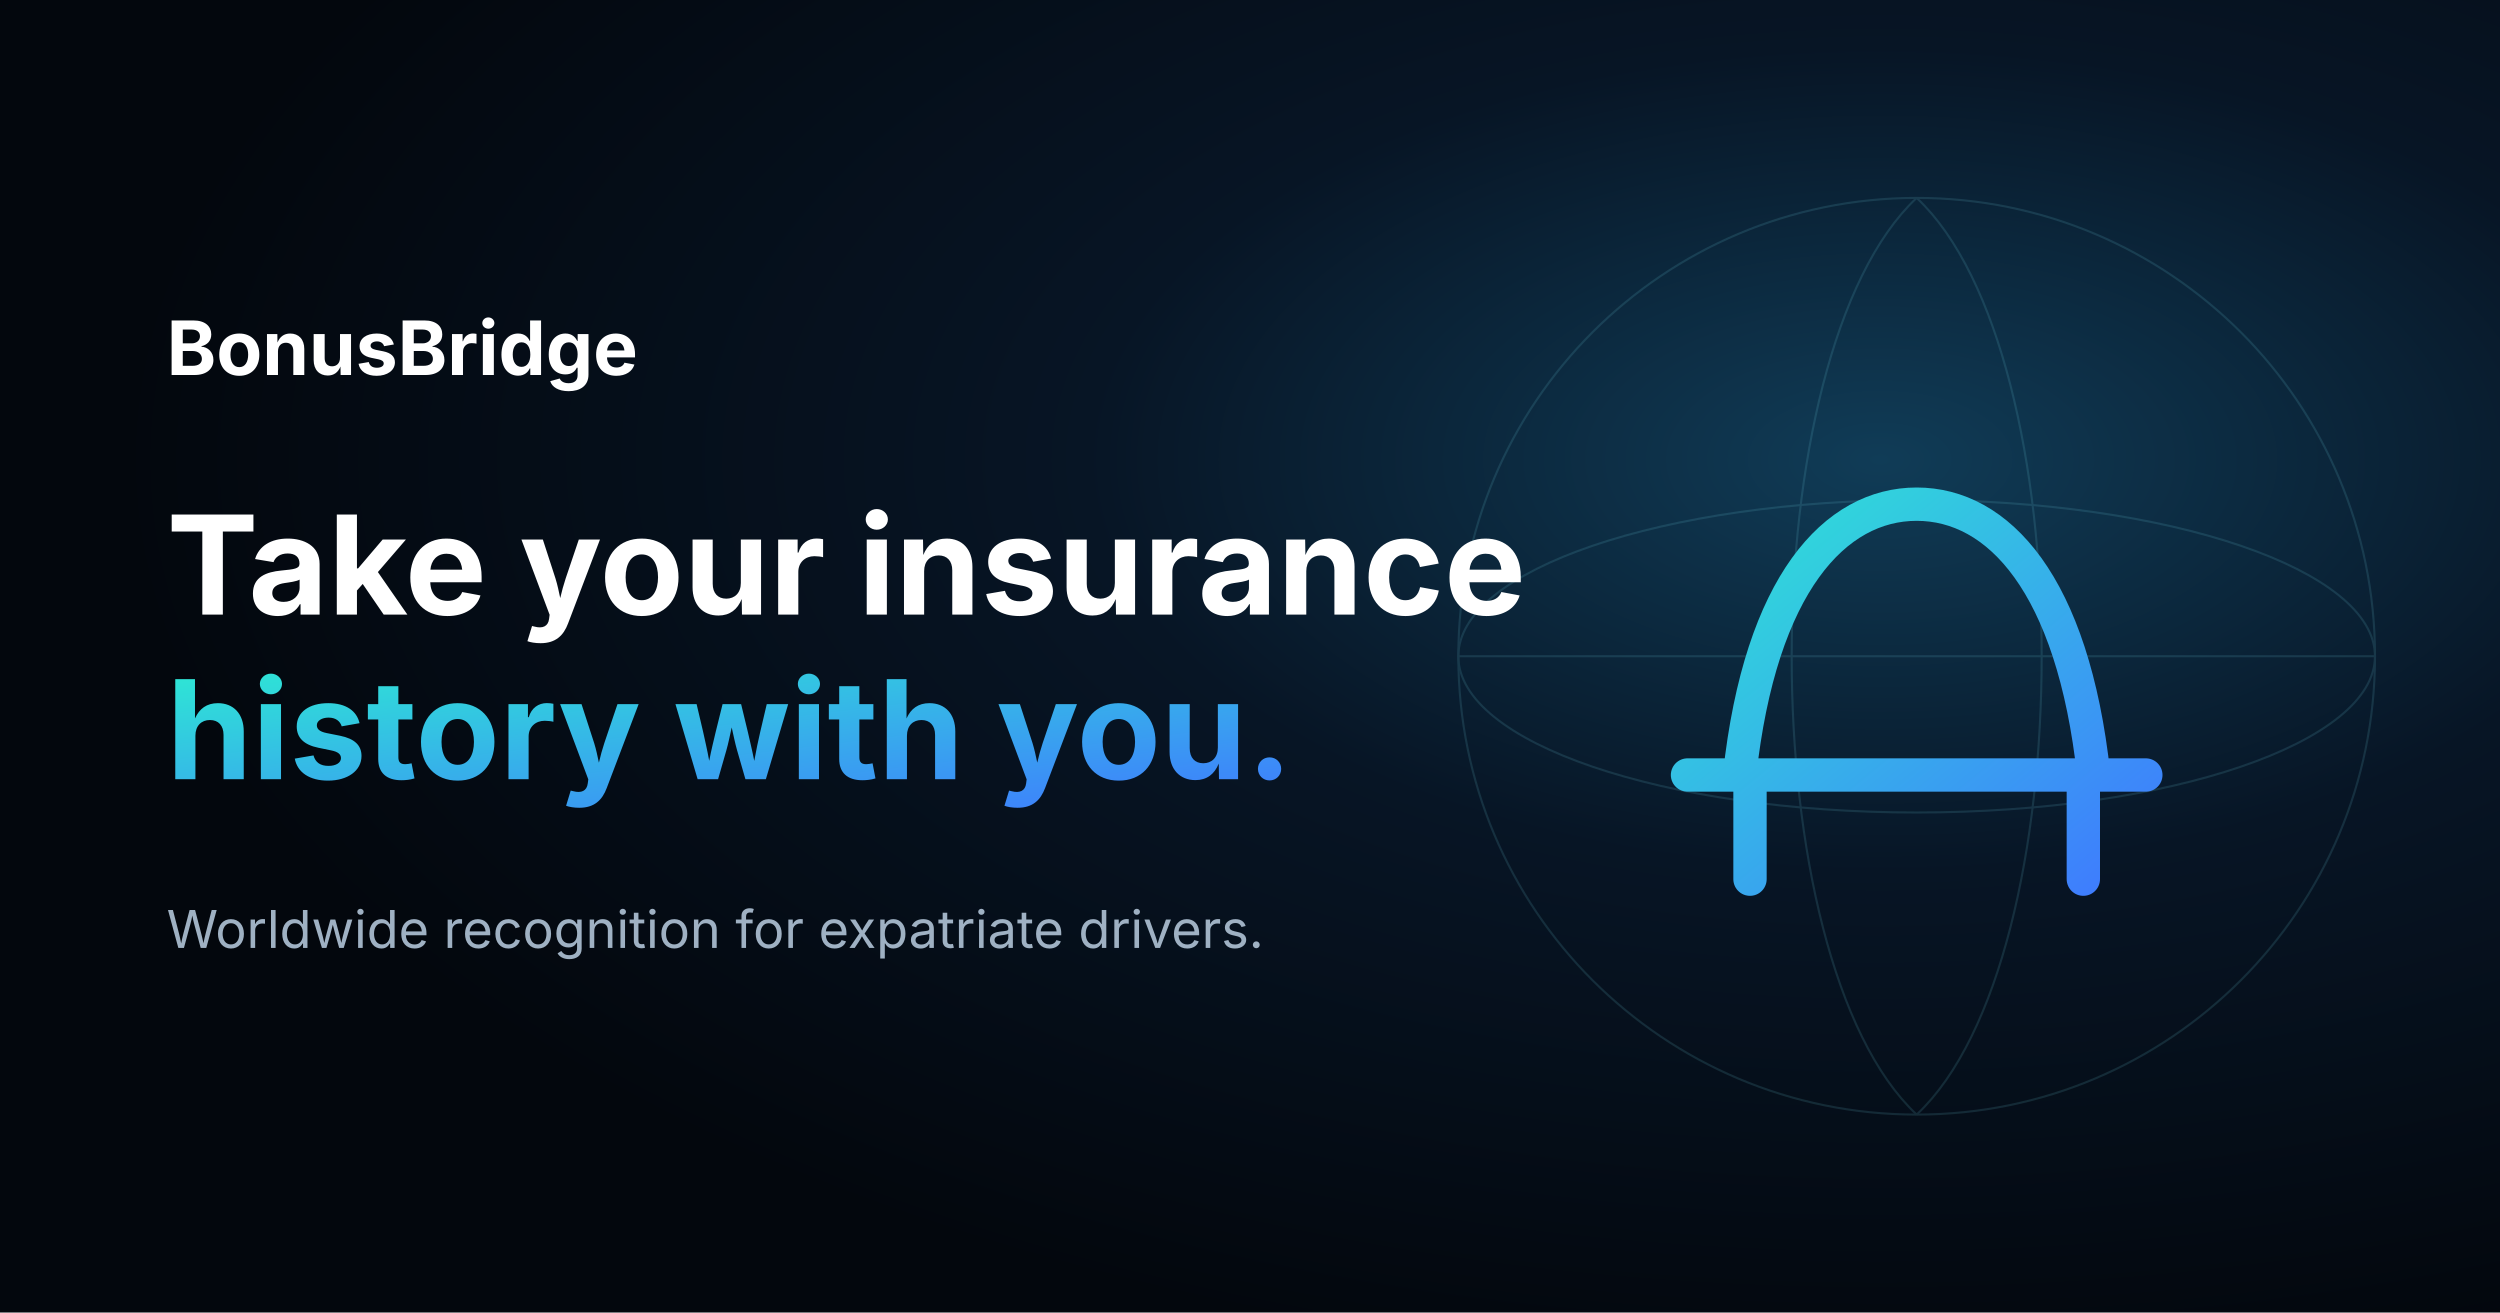
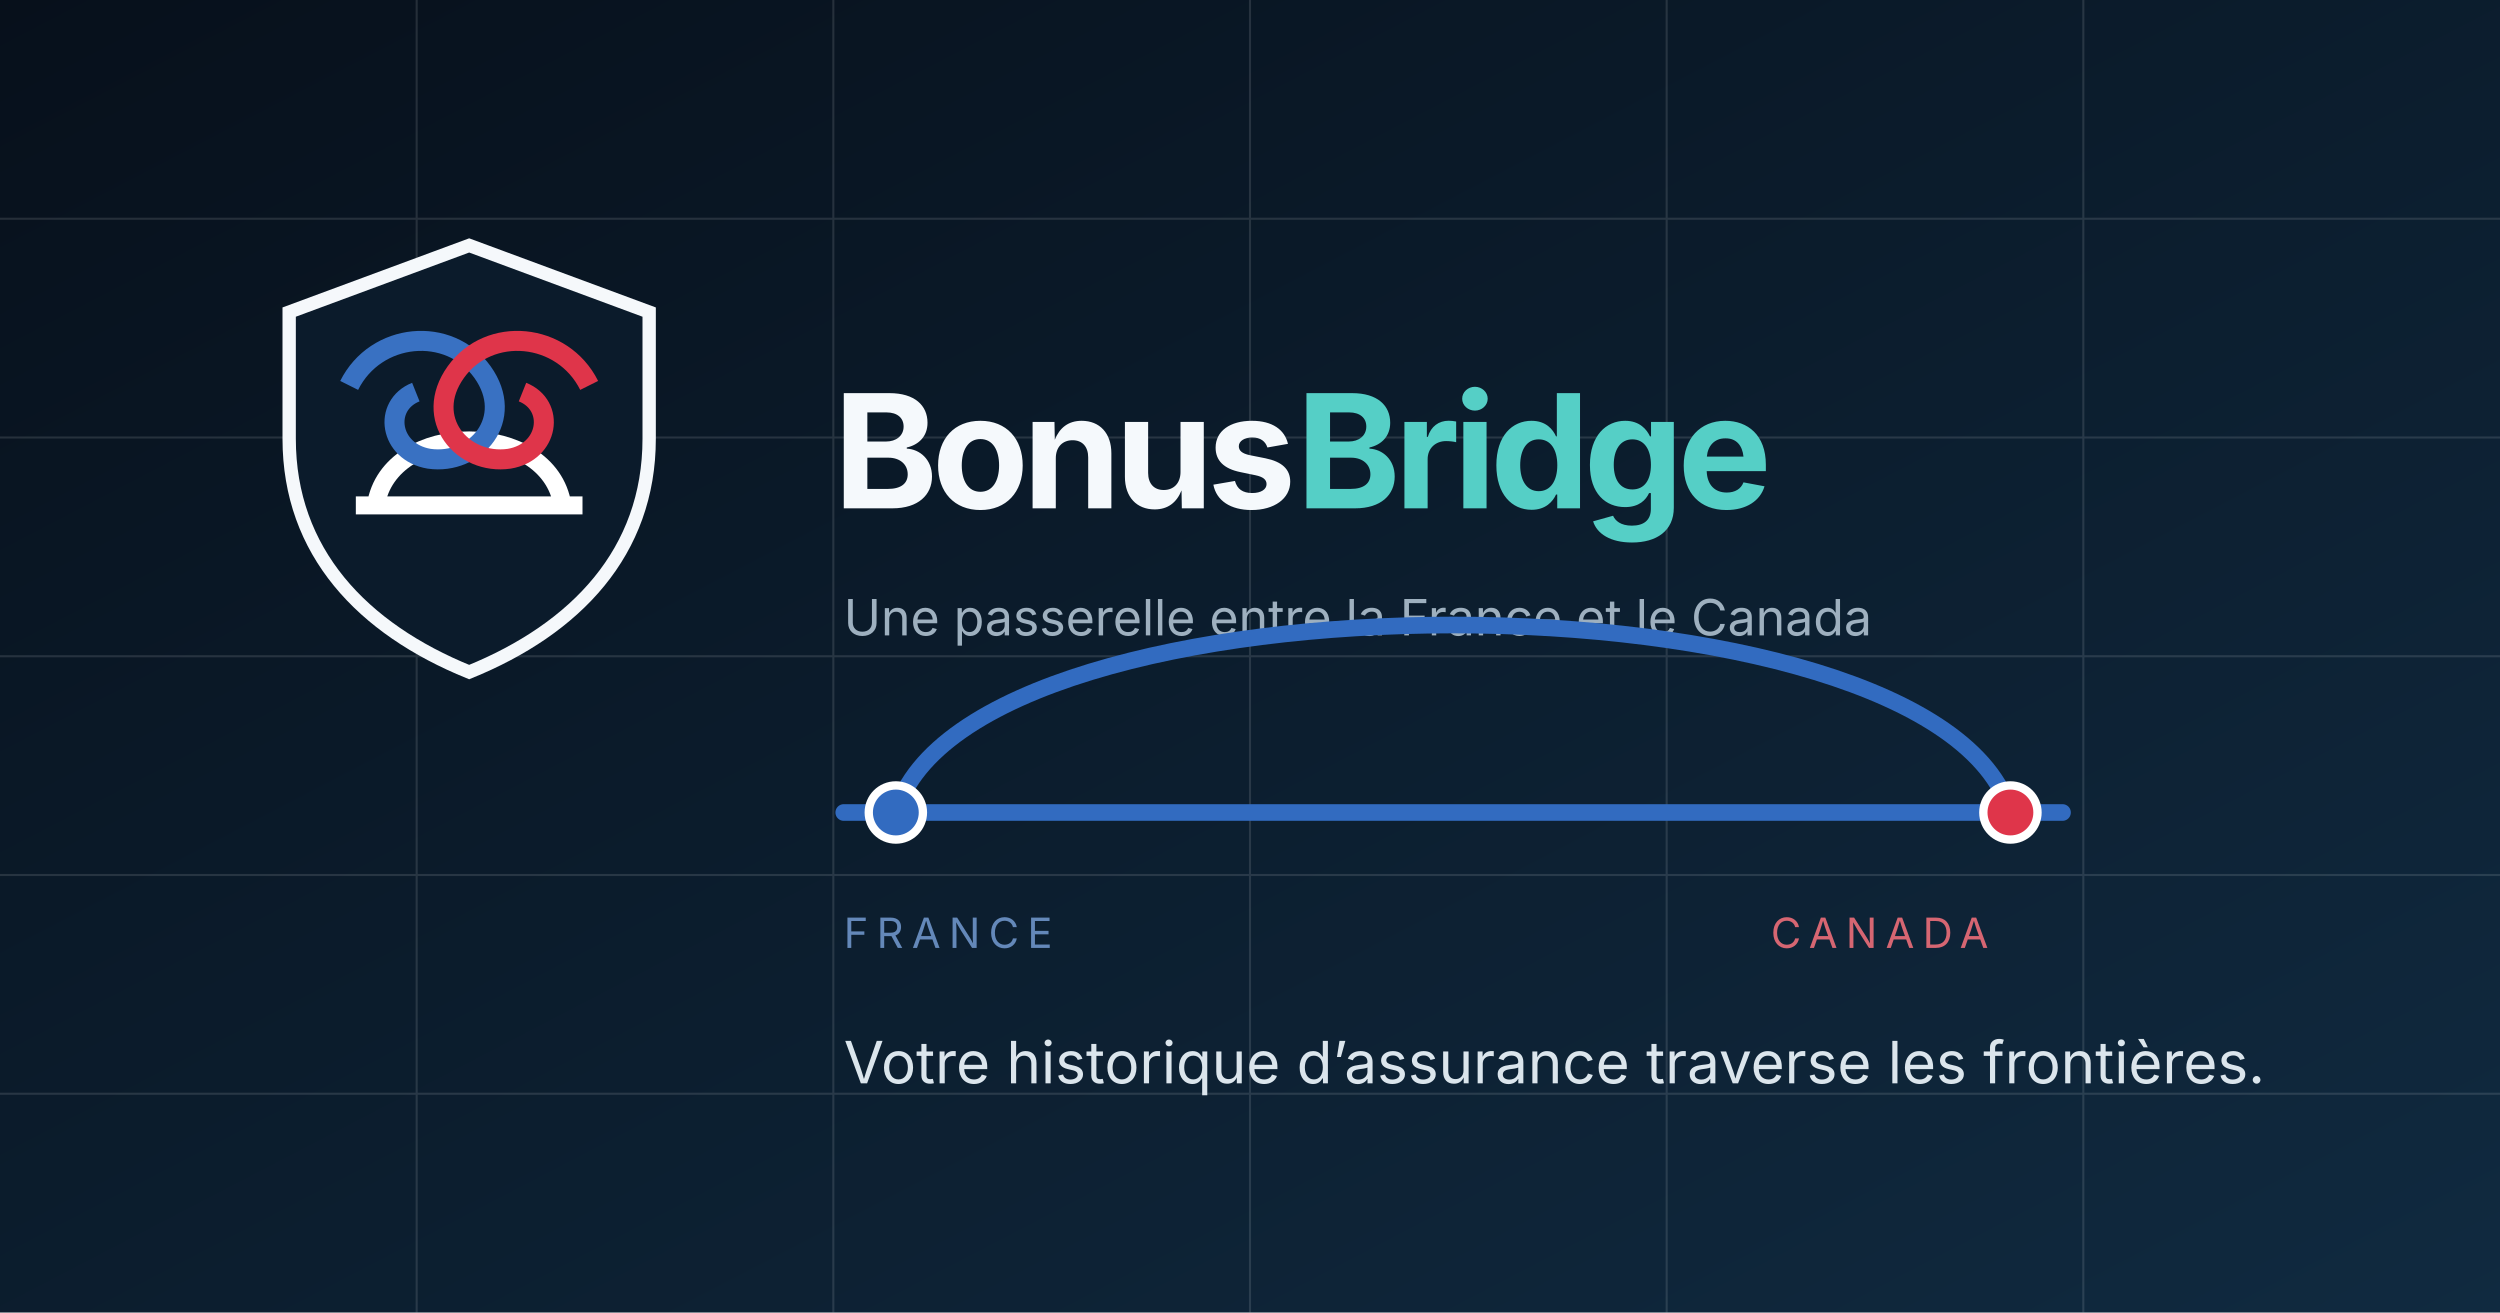
- <svg xmlns="http://www.w3.org/2000/svg" viewBox="0 0 1200 630" role="img" aria-labelledby="t">
+ <svg xmlns="http://www.w3.org/2000/svg" viewBox="0 0 1200 630">
  <defs>
-     <radialGradient id="bg" cx="75%" cy="35%" r="70%">
-       <stop stop-color="#103c57" />
-       <stop offset=".45" stop-color="#071525" />
-       <stop offset="1" stop-color="#03070d" />
-     </radialGradient>
-     <linearGradient id="g" x1="0" y1="0" x2="1" y2="1">
-       <stop stop-color="#2ee6d5" />
-       <stop offset="1" stop-color="#3f79ff" />
+     <linearGradient id="bg" x1="0" y1="0" x2="1" y2="1">
+       <stop stop-color="#07101b" />
+       <stop offset="1" stop-color="#102a40" />
+     </linearGradient>
+     <linearGradient id="route" x1="300" y1="0" x2="900" y2="0">
+       <stop stop-color="#326bc0" />
+       <stop offset=".5" stop-color="#f5f8fb" />
+       <stop offset="1" stop-color="#df354a" />
    </linearGradient>
  </defs>
  <rect width="1200" height="630" fill="url(#bg)" />
-   <g opacity=".14" fill="none" stroke="#73ddec">
-     <ellipse cx="920" cy="315" rx="220" ry="220" />
-     <ellipse cx="920" cy="315" rx="220" ry="75" />
-     <path d="M700 315h440M920 95c-80 75-80 365 0 440M920 95c80 75 80 365 0 440" />
+   <g opacity=".12" stroke="#fff">
+     <path d="M0 105h1200M0 210h1200M0 315h1200M0 420h1200M0 525h1200M200 0v630M400 0v630M600 0v630M800 0v630M1000 0v630" />
  </g>
-   <path d="M810 372h220M835 372c10-92 46-130 85-130s75 38 85 130M840 372v50m160-50v50" fill="none" stroke="url(#g)" stroke-width="16" stroke-linecap="round" />
-   <text x="80" y="180" fill="#fff" font-family="Inter,Arial,sans-serif" font-size="36" font-weight="750">BonusBridge</text>
-   <text x="80" y="295" fill="#fff" font-family="Inter,Arial,sans-serif" font-size="66" font-weight="650">Take your insurance</text>
-   <text x="80" y="374" fill="url(#g)" font-family="Inter,Arial,sans-serif" font-size="66" font-weight="650">history with you.</text>
-   <text x="80" y="455" fill="#9fb1c3" font-family="Inter,Arial,sans-serif" font-size="25">Worldwide recognition for expatriate drivers.</text>
+   <g transform="translate(110 105) scale(3.2)">
+     <path d="M36 4 63 14v19c0 17-11 28.5-27 35C20 61.5 9 50 9 33V14Z" fill="#0b1b2b" stroke="#f5f8fb" stroke-width="2" />
+     <path d="M19 43h34M22 43c2-13 26-13 28 0" fill="none" stroke="#fff" stroke-width="2.7" />
+     <path d="M18 25c4-8 15-9 20-2s-1 14-8 13c-6-1-7-8-2-10" fill="none" stroke="#3971c2" stroke-width="3" />
+     <path d="M54 25c-4-8-15-9-20-2s1 14 8 13c6-1 7-8 2-10" fill="none" stroke="#df354a" stroke-width="3" />
+   </g>
+   <text x="400" y="244" fill="#f5f9fc" font-family="Inter,Segoe UI,sans-serif" font-size="76" font-weight="730" letter-spacing="-3">Bonus<tspan fill="#55cfc6">Bridge</tspan>
+   </text>
+   <text x="405" y="305" fill="#9eb0bf" font-family="Inter,Segoe UI,sans-serif" font-size="24">Une passerelle entre la France et le Canada</text>
+   <path d="M405 390h585M430 390c35-120 500-120 535 0" fill="none" stroke="url(#route)" stroke-width="8" stroke-linecap="round" />
+   <circle cx="430" cy="390" r="13" fill="#326bc0" stroke="#fff" stroke-width="4" />
+   <circle cx="965" cy="390" r="13" fill="#df354a" stroke="#fff" stroke-width="4" />
+   <text x="405" y="455" fill="#6488b9" font-family="Inter,Segoe UI,sans-serif" font-size="20" letter-spacing="4">FRANCE</text>
+   <text x="850" y="455" fill="#d66672" font-family="Inter,Segoe UI,sans-serif" font-size="20" letter-spacing="4">CANADA</text>
+   <text x="405" y="520" fill="#dbe5ec" font-family="Inter,Segoe UI,sans-serif" font-size="28">Votre historique d’assurance traverse les frontières.</text>
</svg>
